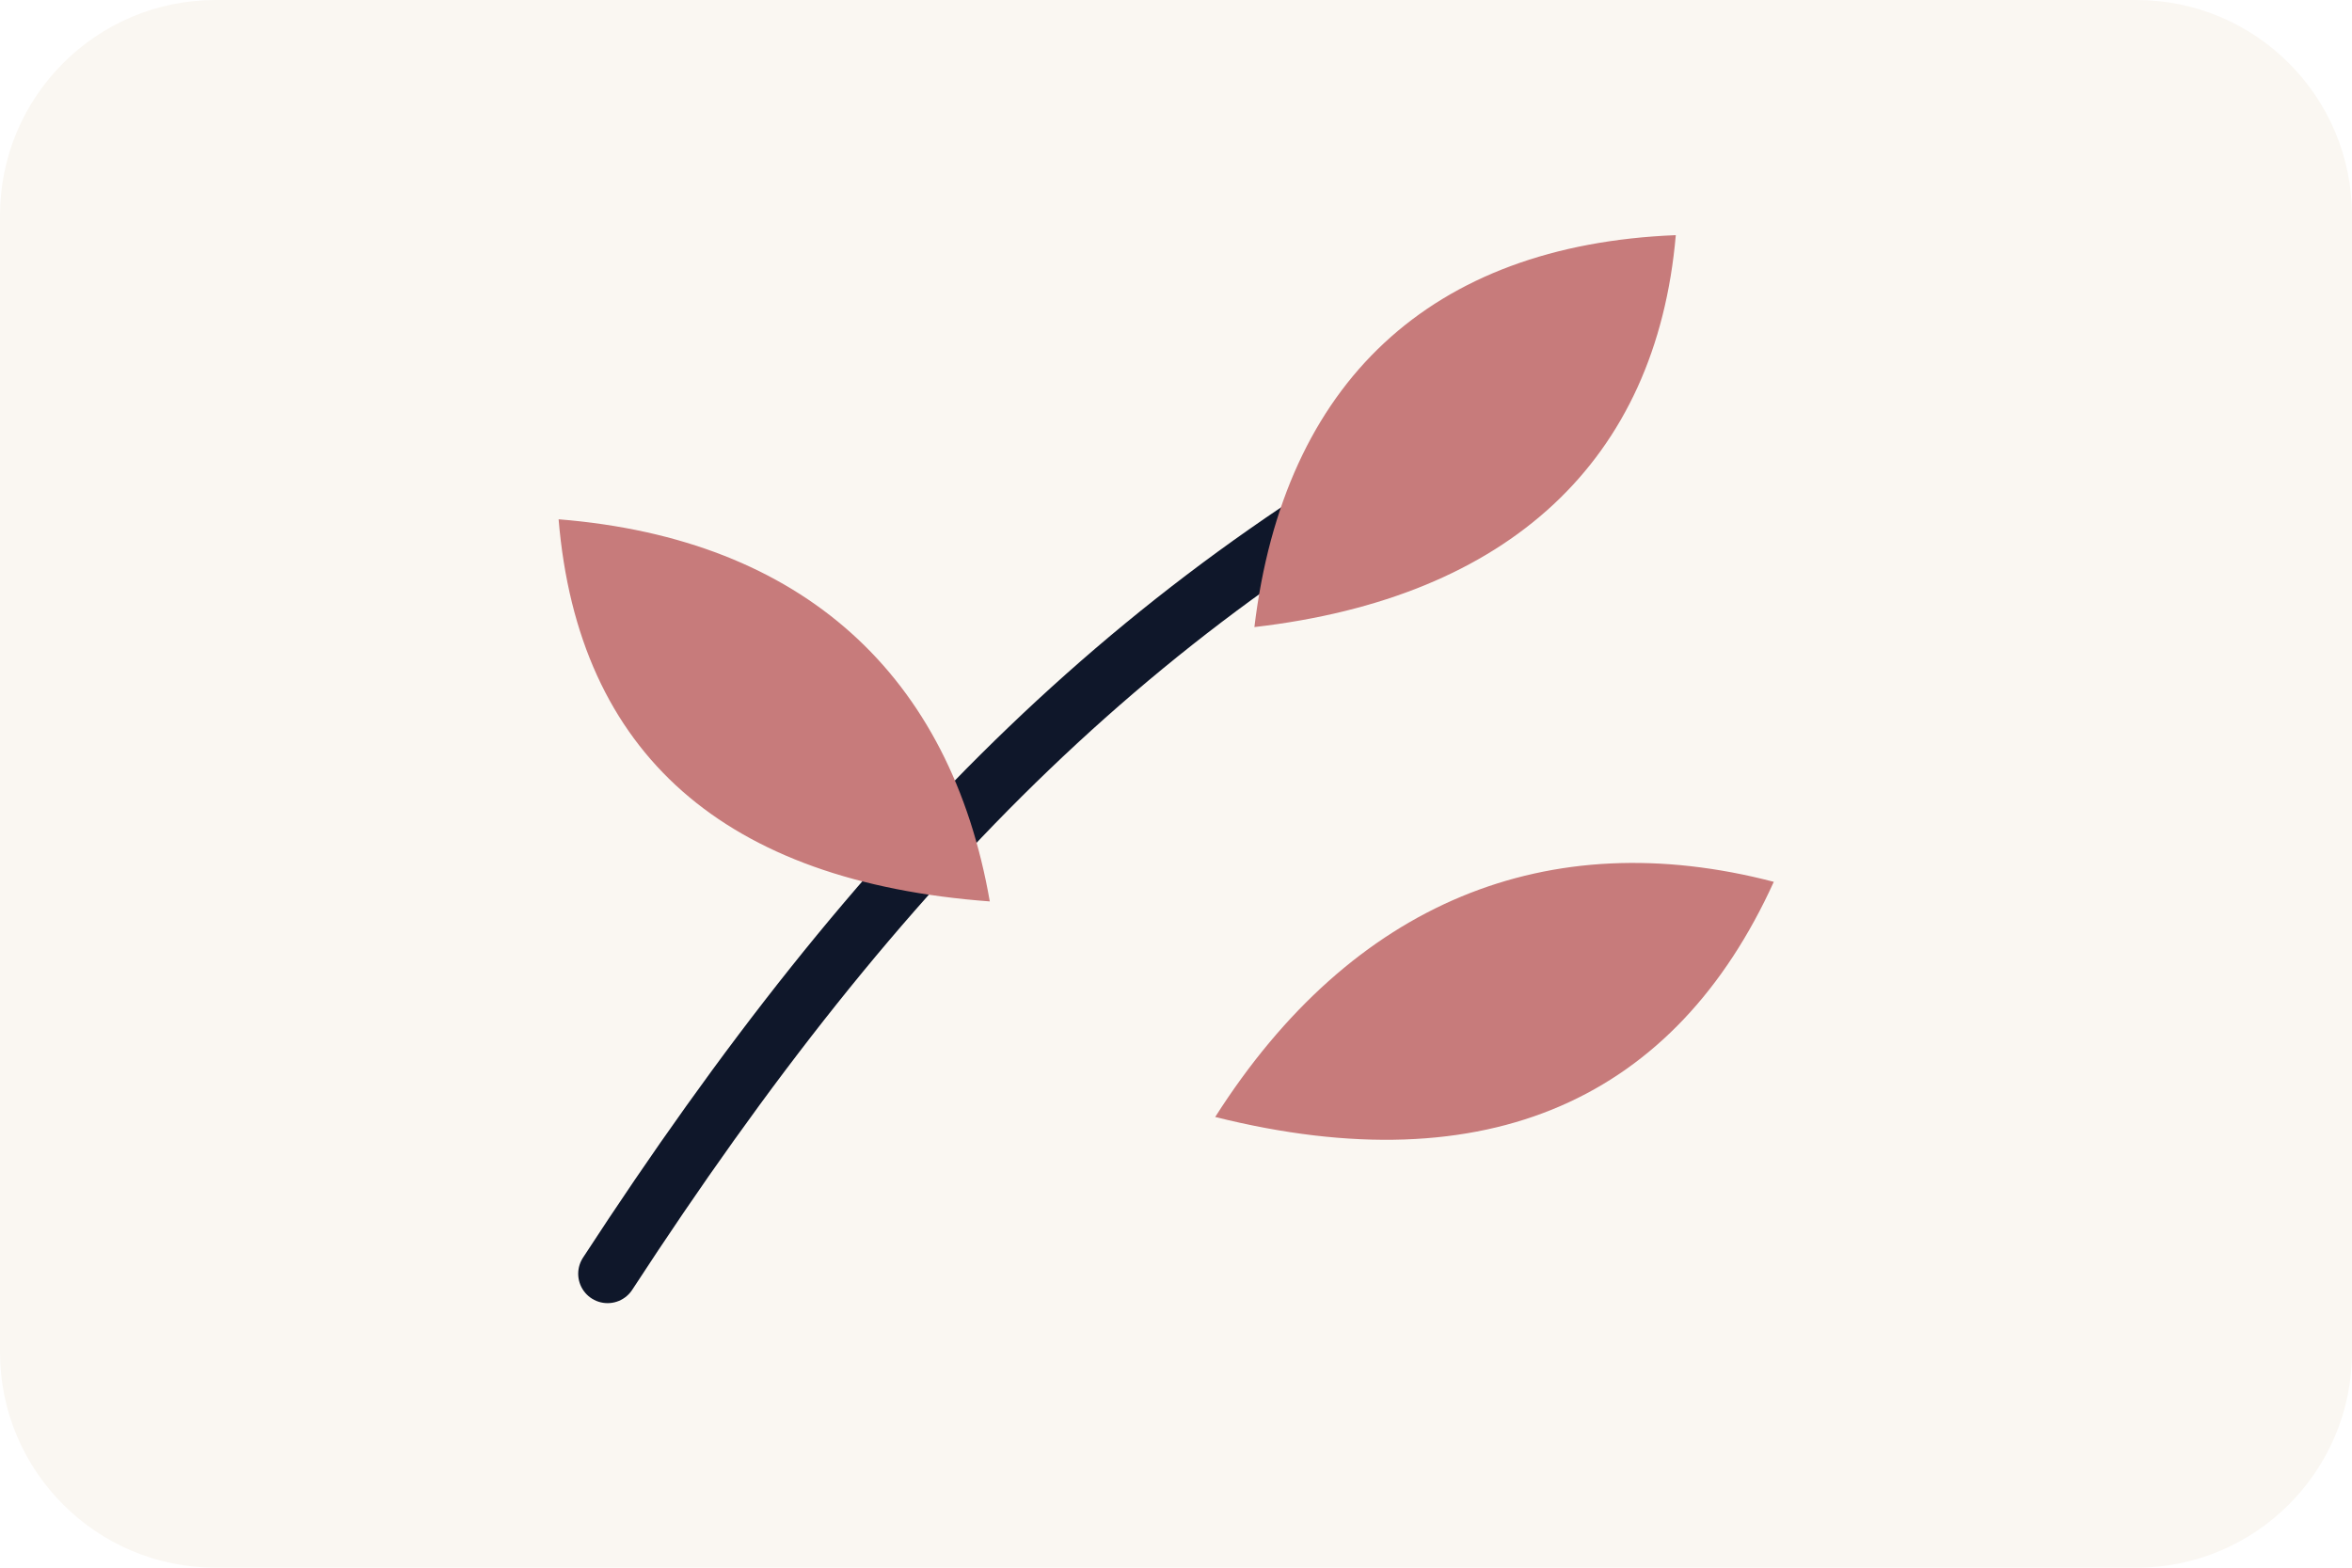
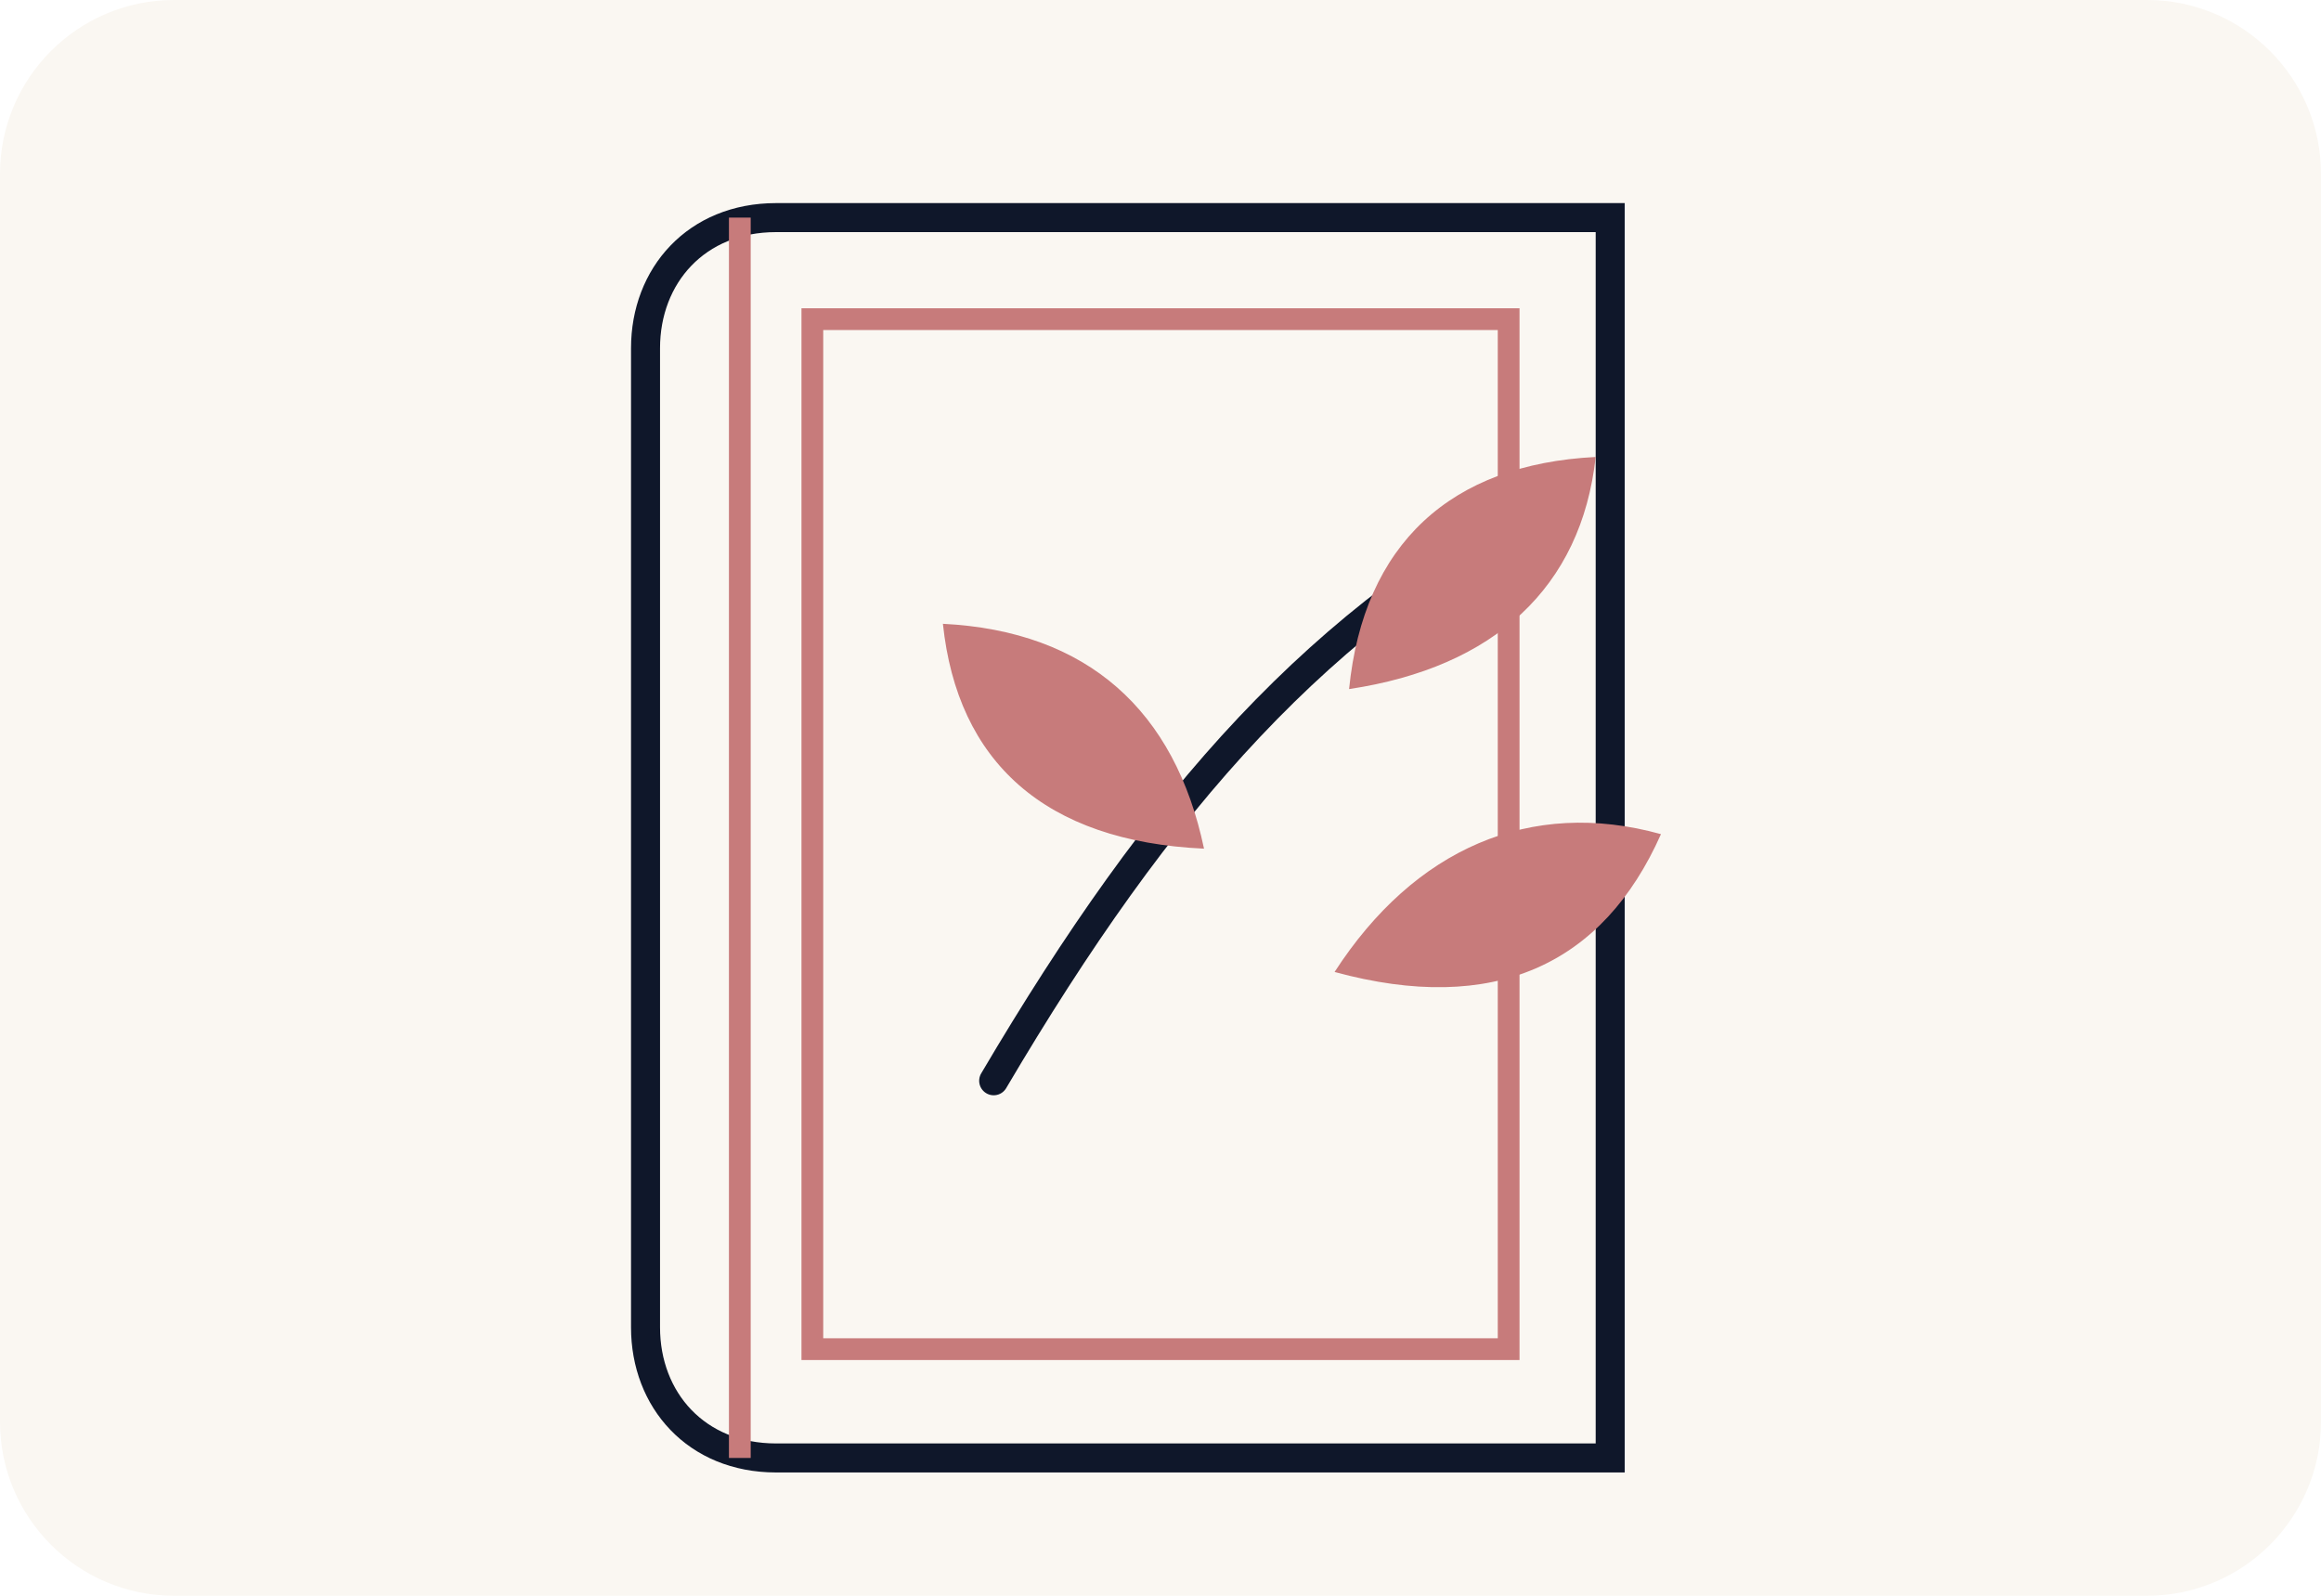
- <svg xmlns="http://www.w3.org/2000/svg" viewBox="0 0 240 160">
-   <rect width="240" height="160" rx="22" fill="#FAF7F2" />
-   <path d="M62 130c28-43 55-70 95-90" fill="none" stroke="#0F172A" stroke-width="6" stroke-linecap="round" />
-   <path d="M101 92c-27-2-42-15-44-39 25 2 40 16 44 39Zm27-28c3-25 18-39 43-40-2 23-17 37-43 40Zm-4 50c14-22 34-30 57-24-10 22-29 31-57 24Z" fill="#C77B7B" />
+ <svg xmlns="http://www.w3.org/2000/svg" viewBox="0 0 320 220">
+   <rect width="320" height="220" rx="24" fill="#FAF7F2" />
+   <g transform="translate(89 21)">
+     <path d="M18 9h115v171H18c-11 0-18-8-18-18V27C0 17 7 9 18 9Z" fill="#FAF7F2" stroke="#0F172A" stroke-width="4" />
+     <path d="M13 9v171M23 23h96v142H23z" fill="none" stroke="#C77B7B" stroke-width="3" />
+     <path d="M48 128c23-39 45-64 78-81" fill="none" stroke="#0F172A" stroke-width="4" stroke-linecap="round" />
+     <path d="M77 96c-22-1-34-12-36-31 20 1 32 12 36 31Zm20-22c2-20 14-31 34-32-2 18-14 29-34 32Zm-2 39c11-17 27-24 45-19-8 18-23 25-45 19Z" fill="#C77B7B" />
+   </g>
</svg>
